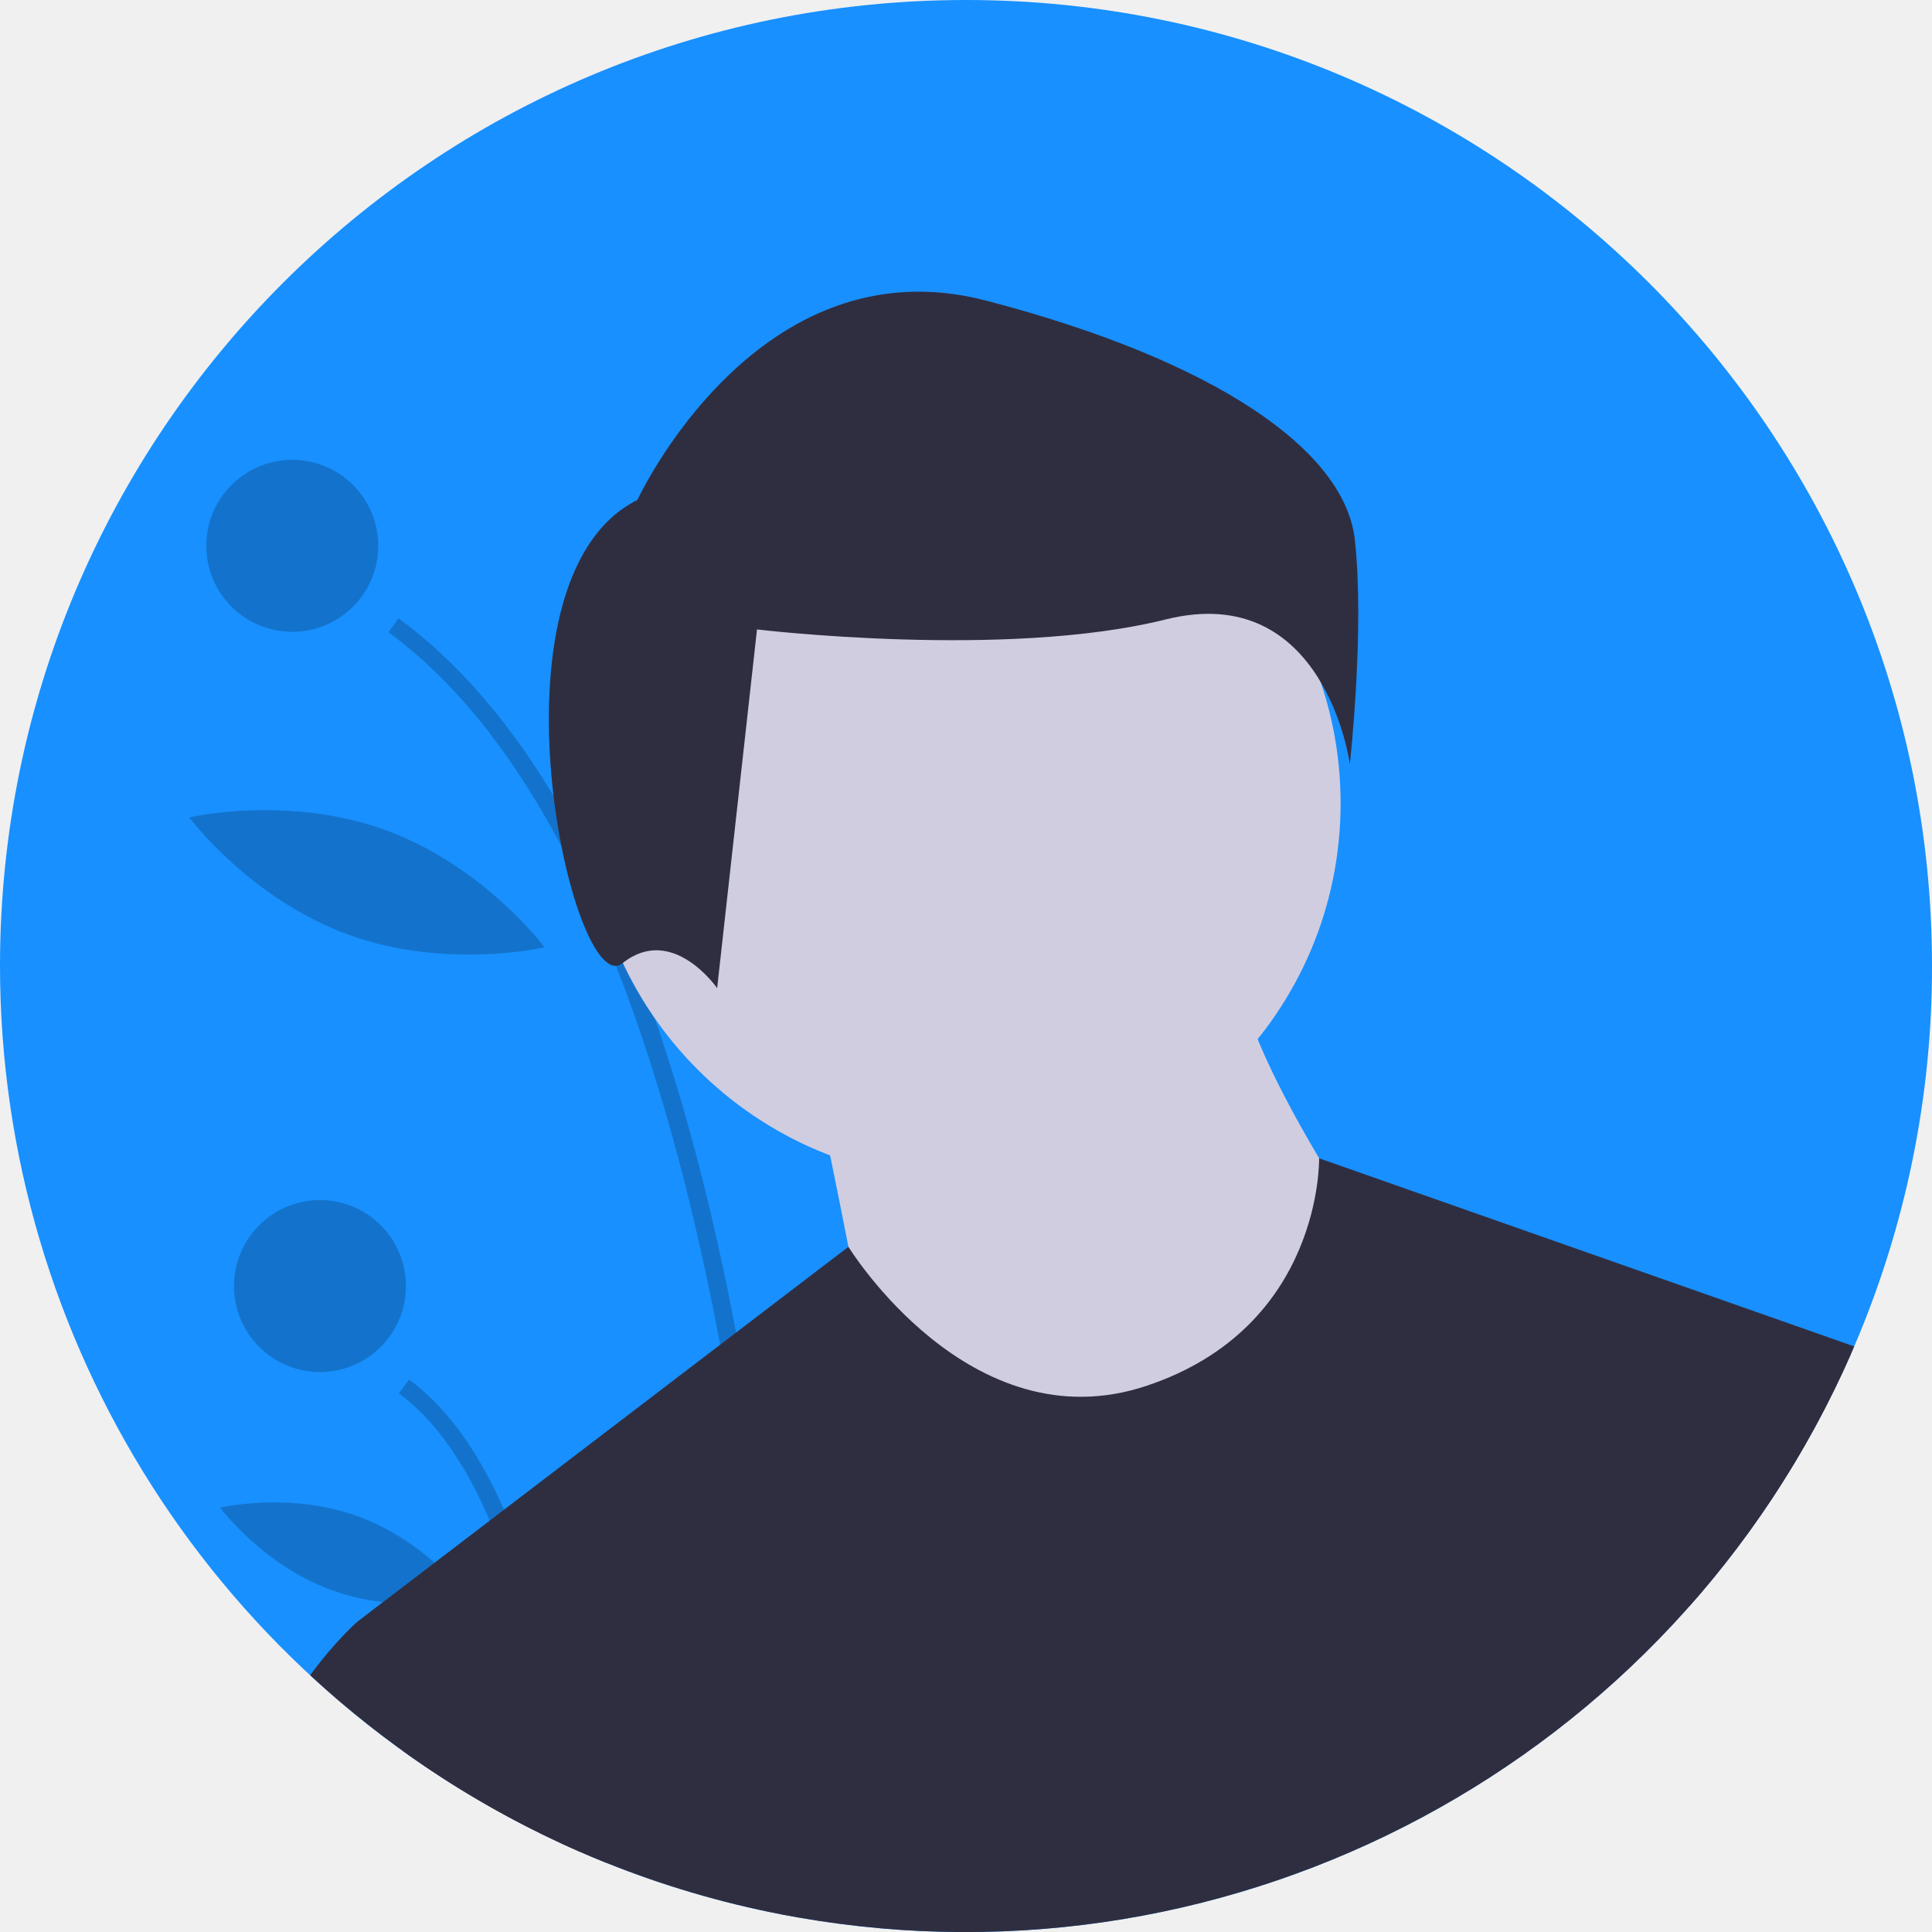
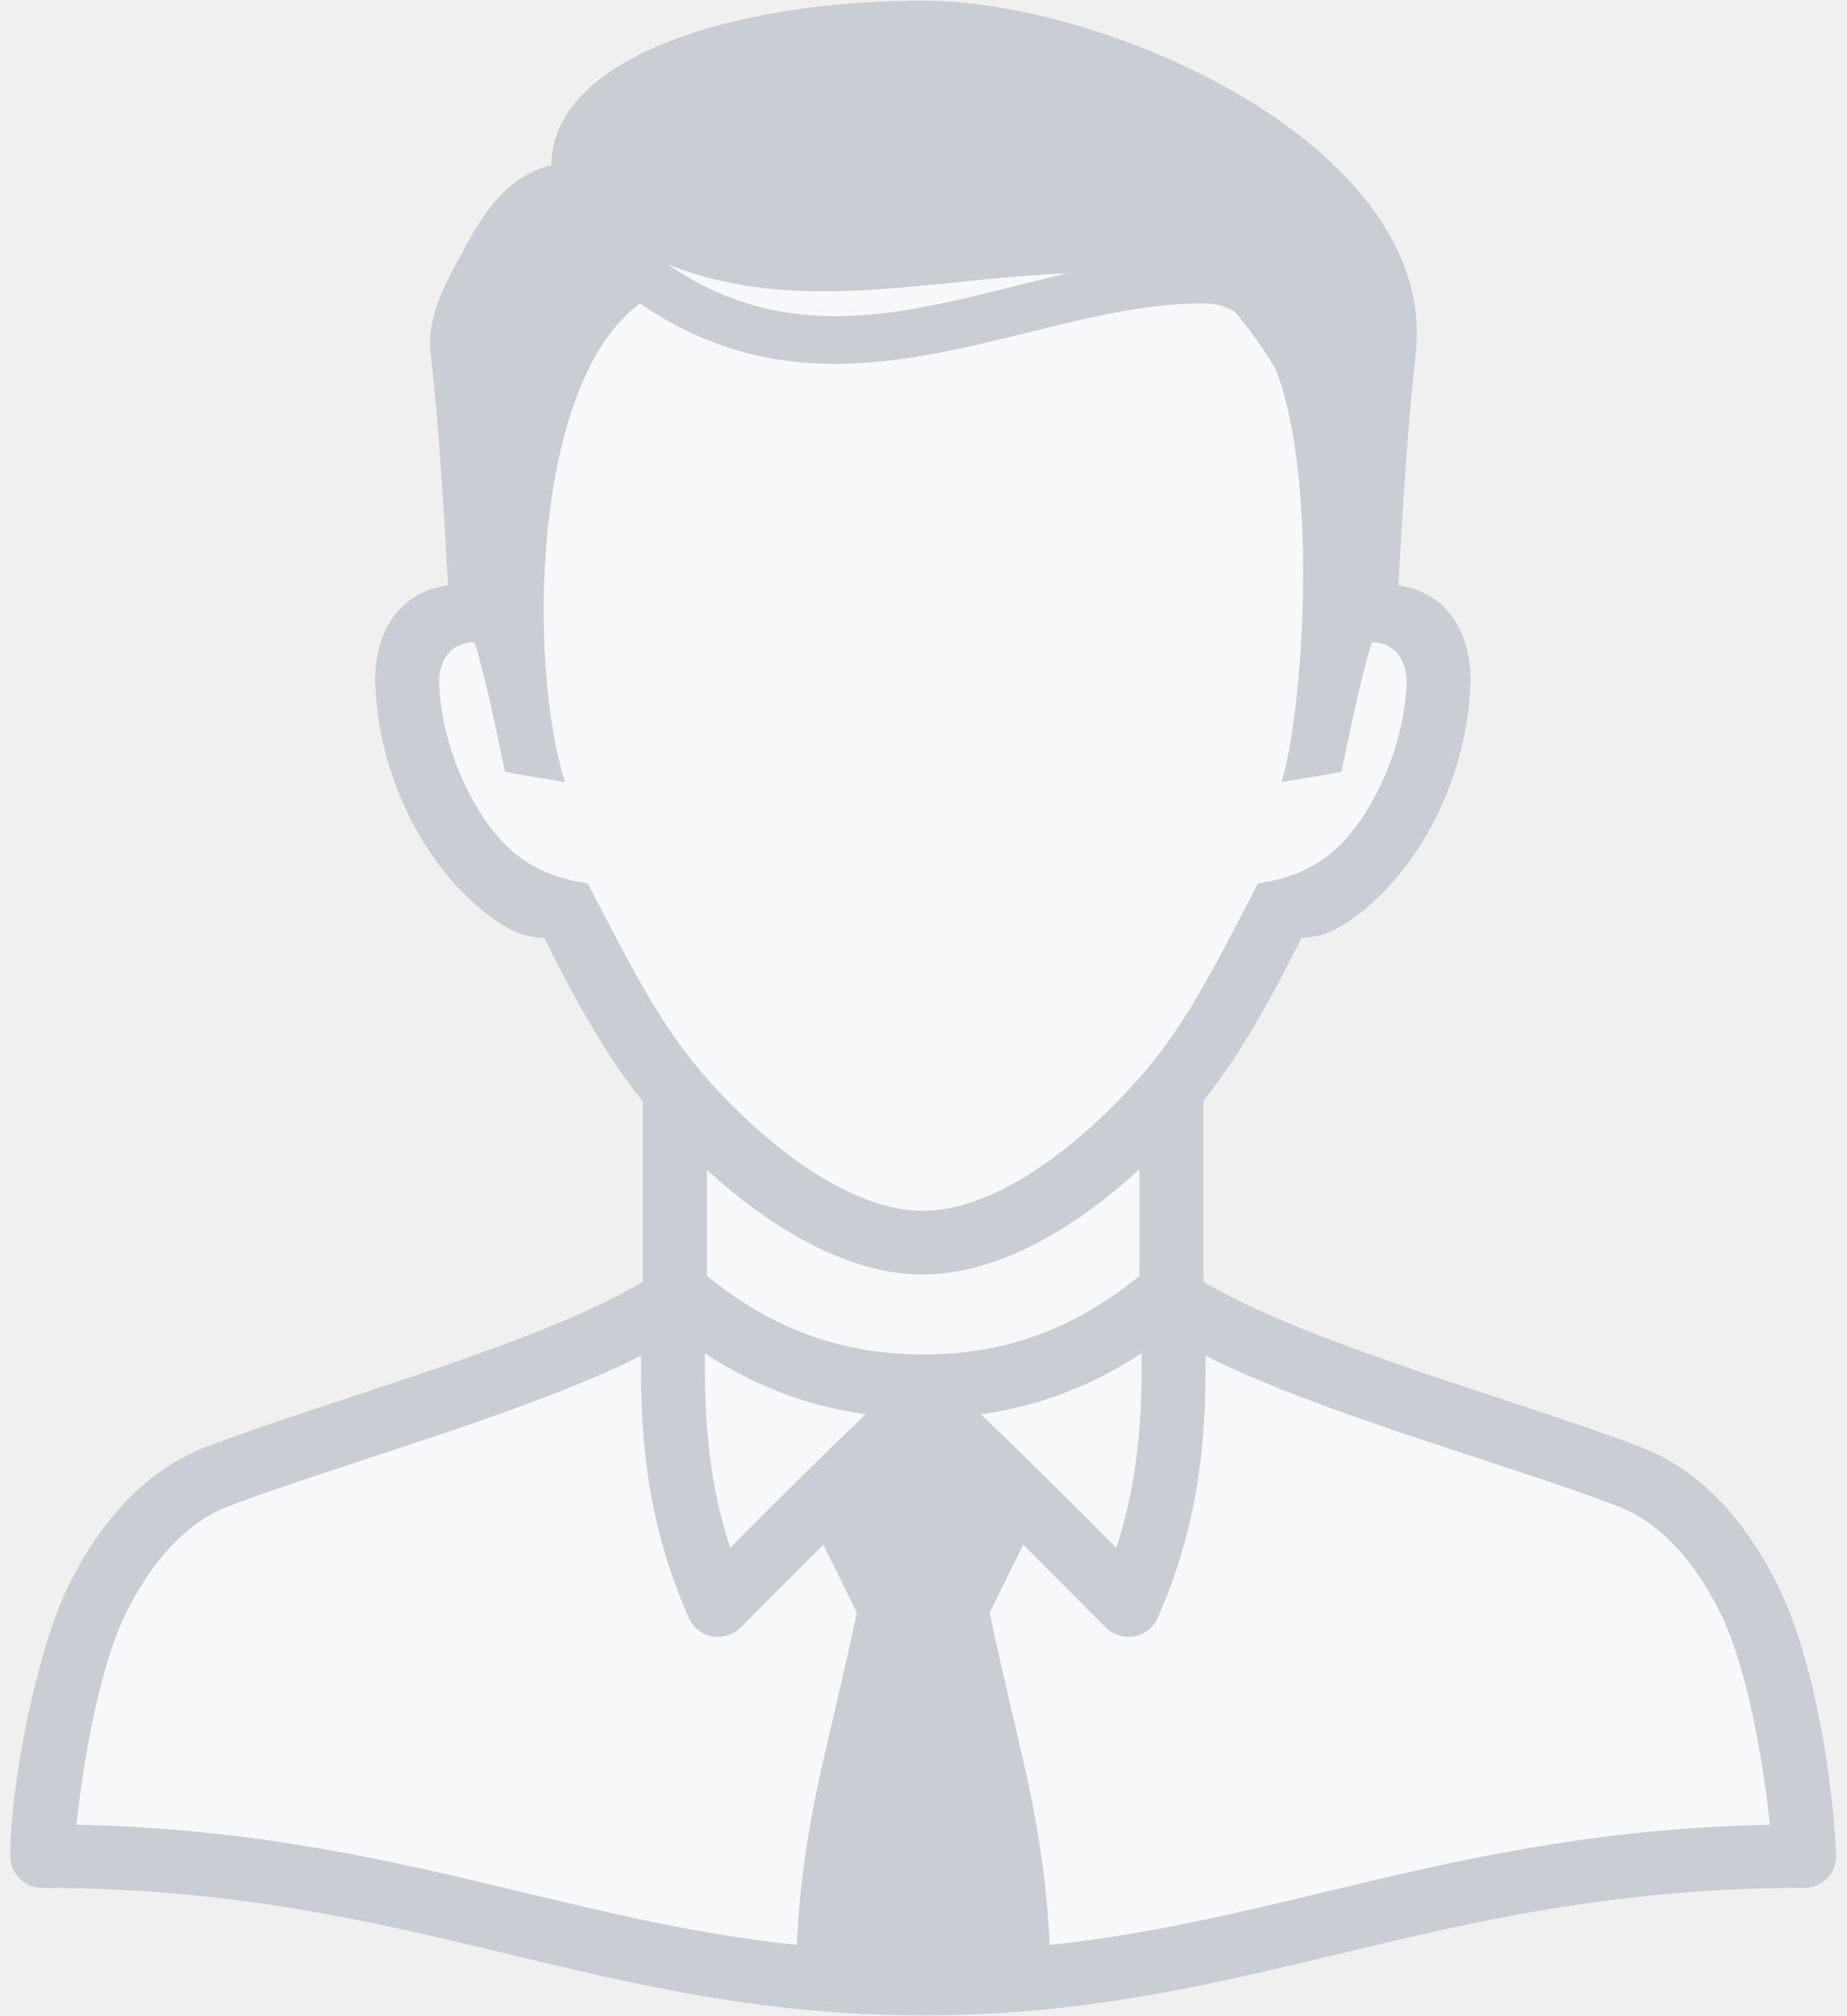
- <svg xmlns="http://www.w3.org/2000/svg" data-name="Layer 1" width="676" height="676" viewBox="0 0 676 676">
-   <path d="M938,450a336.852,336.852,0,0,1-27.22,133.1L909.66,585.68A338.559,338.559,0,0,1,541.35,782.93q-3.045-.54-6.08-1.12a334.981,334.981,0,0,1-61.14-18.03q-4.815-1.935-9.56-4.01c-2.16-.94-4.32-1.91-6.46-2.91A338.414,338.414,0,0,1,262,450c0-186.67,151.33-338,338-338S938,263.33,938,450Z" transform="translate(-262 -112)" fill="#1890ff" />
-   <path d="M541.35,782.93q-3.045-.54-6.08-1.12c-1.32-38.31-5.85-116.94-21.3-199.29C505.52,537.45,493.79,491.25,477.52,449.95a412.604,412.604,0,0,0-19.07-41.84c-16.44-31.05-36.38-57.19-60.56-74.9l3.56-4.86q30.165,22.11,54.22,62.08,7.215,11.97,13.86,25.54,7.125,14.52,13.59,30.83,4.125,10.38,7.97,21.48,16.74,48.195,28.46,109.98,2.595,13.65,4.94,27.97C536.6,680.2,540.25,748.59,541.35,782.93Z" transform="translate(-262 -112)" opacity="0.2" />
-   <path d="M464.57,759.77c-2.16-.94-4.32-1.91-6.46-2.91-2.09-22.7-5.93-50.86-12.95-77.59A254.557,254.557,0,0,0,433.35,644.07c-8.01-18.75-18.38-34.69-31.79-44.52l3.56-4.85c14.04,10.28,24.87,26.53,33.24,45.54,9.43,21.42,15.72,46.35,19.91,70.17C461.38,728.1,463.34,745.19,464.57,759.77Z" transform="translate(-262 -112)" opacity="0.2" />
-   <circle cx="102.262" cy="190.982" r="30.089" opacity="0.2" />
-   <circle cx="111.951" cy="449.991" r="30.089" opacity="0.2" />
-   <path d="M483.714,353.521c-6.38,35.997,7.705,68.592,7.705,68.592s24.43-25.768,30.81-61.766-7.705-68.592-7.705-68.592S490.095,317.524,483.714,353.521Z" transform="translate(-262 -112)" opacity="0.2" />
-   <path d="M383.718,438.971c34.335,12.555,68.837,4.498,68.837,4.498s-21.166-28.413-55.501-40.968-68.837-4.498-68.837-4.498S349.383,426.416,383.718,438.971Z" transform="translate(-262 -112)" opacity="0.2" />
-   <path d="M377.895,668.333c24.066,8.8,48.283,3.059,48.283,3.059S411.377,651.384,387.311,642.584s-48.283-3.059-48.283-3.059S353.829,659.533,377.895,668.333Z" transform="translate(-262 -112)" opacity="0.2" />
-   <circle cx="337.306" cy="281.079" r="131.77" fill="#d0cde1" />
-   <path d="M547.833,493.965s16.471,78.239,16.471,86.474,78.239,45.296,78.239,45.296L712.546,613.382,737.253,539.261s-41.178-61.767-41.178-86.474Z" transform="translate(-262 -112)" fill="#d0cde1" />
-   <path d="M910.78,583.1,909.66,585.68A338.559,338.559,0,0,1,541.35,782.93q-3.045-.54-6.08-1.12a334.981,334.981,0,0,1-61.14-18.03q-4.815-1.935-9.56-4.01c-2.16-.94-4.32-1.91-6.46-2.91a337.593,337.593,0,0,1-55.25-32.28l-15.62-45.31,8.78-6.7,18.06-13.79,19.27-14.71,5.01-3.83,75.61-57.72,5.58-4.26,39.3-30,.01-.01s42.5,69.25,104.27,48.66,60.42-79.63,60.42-79.63Z" transform="translate(-262 -112)" fill="#2f2e41" />
-   <path d="M485.035,286.916s41.837-90.646,122.023-69.728,125.51,52.296,128.996,83.673-1.743,78.443-1.743,78.443-8.716-64.498-64.498-50.552-142.941,3.486-142.941,3.486L512.926,457.748s-15.689-22.661-33.121-8.716S429.253,314.807,485.035,286.916Z" transform="translate(-262 -112)" fill="#2f2e41" />
-   <path d="M474.13,763.78q-4.815-1.935-9.56-4.01c-2.16-.94-4.32-1.91-6.46-2.91a338.835,338.835,0,0,1-87.59-58.7c9.19-12.52,16.72-18.89,16.72-18.89h61.77l9.26,31.14Z" transform="translate(-262 -112)" fill="#2f2e41" />
-   <path d="M856.67,576.32l52.99,9.36A337.944,337.944,0,0,1,852.9,674.25Z" transform="translate(-262 -112)" fill="#2f2e41" />
+ <svg xmlns="http://www.w3.org/2000/svg" width="163" height="178" viewBox="0 0 163 178" fill="none">
+   <g clip-path="url(#clip0_1486_26099)">
+     <path fill-rule="evenodd" clip-rule="evenodd" d="M49.307 82.179C51.74 87.06 54.422 92.112 57.856 96.377L58.167 96.763V113.962C47.353 120.435 30.682 124.485 18.683 129.071C13.472 131.064 9.86 135.562 7.424 140.401C4.605 146.001 2.322 157.594 2.322 163.883C2.322 164.656 2.95 165.278 3.725 165.278C41.551 165.278 59.361 181.002 97.849 175.314C110.84 173.395 123.46 169.326 136.624 167.154C143.255 166.058 152.516 165.155 159.194 165.279C160.07 165.295 160.709 164.632 160.676 163.831C160.396 156.901 158.708 146.627 155.573 140.4C153.137 135.562 149.524 131.063 144.314 129.07C132.325 124.488 115.631 120.43 104.829 113.962V96.686L105.326 96.065C108.83 91.642 111.504 86.433 114.008 81.414C115.255 81.389 116.171 81.407 117.352 80.74C123.988 77.003 128.019 68.081 128.385 60.593C128.561 57.029 127.108 53.631 123.229 53.073L121.941 52.888C122.388 45.613 122.774 38.269 123.571 31.029C125.475 13.761 96.801 1.46 81.5 1.46C74.847 1.46 67.481 2.248 61.16 4.389C56.631 5.924 50.133 9.069 50.077 14.606L50.066 15.71L48.984 15.961C45.758 16.711 43.82 19.666 42.357 22.389C40.974 24.968 39.093 27.995 39.427 31.029C40.225 38.27 40.61 45.614 41.056 52.889L39.758 53.066C31.405 54.205 35.001 66.795 37.559 71.786C39.299 75.184 43.77 81.313 48.066 81.397L48.925 81.414L49.307 82.179Z" fill="#F7F8FA" />
+     <path fill-rule="evenodd" clip-rule="evenodd" d="M106.42 119.704C106.452 123.05 106.326 126.127 105.966 129.081C105.394 133.791 104.237 138.19 102.2 142.845C101.577 144.264 99.915 144.913 98.488 144.296C98.136 144.143 97.832 143.928 97.582 143.669L96.575 142.658C94.553 140.621 92.452 138.509 90.325 136.391C89.301 138.461 88.565 139.962 87.364 142.384C89.883 154.481 92.129 160.577 92.661 171.727C101.257 170.814 108.927 168.975 116.789 167.088C128.354 164.314 140.329 161.442 156.244 161.114C155.722 156.088 154.331 147.302 151.8 142.276C149.653 138.01 146.703 134.476 142.812 132.989C133.115 129.283 116.449 124.773 106.42 119.704ZM109.033 27.556C110.411 29.189 111.613 30.896 112.648 32.67C116.52 42.865 114.951 63.31 113.119 69.078C113.927 68.869 117.668 68.356 118.428 68.128C118.969 65.615 119.96 60.445 121.099 56.708C122.956 56.726 124.314 58.081 124.159 60.63C123.956 63.964 122.997 67.144 121.597 69.876C119.031 74.885 116.077 77.237 111.051 78.005C110.64 78.805 109.72 80.559 109.255 81.457C107.261 85.292 104.814 89.911 101.996 93.466C97.583 99.035 89.017 106.907 81.466 106.907C73.915 106.907 65.349 99.035 60.936 93.466C58.121 89.911 55.672 85.292 53.679 81.457C53.212 80.559 52.293 78.805 51.881 78.005C46.855 77.237 43.901 74.885 41.335 69.876C39.936 67.144 38.978 63.964 38.773 60.63C38.617 58.051 40.009 56.695 41.901 56.708C43.04 60.445 44.032 65.615 44.571 68.129C45.331 68.356 49.072 68.87 49.88 69.078C46.602 58.763 46.889 33.759 56.51 26.799C74.09 38.923 91.365 26.512 106.488 26.799C107.43 26.816 108.273 27.084 109.033 27.556ZM39.566 51.674C34.9 52.31 32.92 56.303 33.133 60.663C33.345 64.939 34.536 68.986 36.299 72.425C38.491 76.703 41.613 80.122 44.883 81.965C45.852 82.511 46.93 82.782 48.04 82.804C50.297 87.332 53.157 92.722 56.497 96.937L56.753 97.258V113.168C47.517 118.698 29.398 123.471 18.177 127.76C12.793 129.818 8.884 134.363 6.162 139.772C3.274 145.506 0.908 157.444 0.908 163.885C0.908 165.432 2.171 166.686 3.725 166.686C20.488 166.686 32.911 169.666 44.884 172.538C56.355 175.29 67.429 177.947 81.499 177.947C95.57 177.947 106.642 175.29 118.115 172.538C130.063 169.672 142.46 166.699 159.17 166.687C160.805 166.747 162.154 165.404 162.089 163.775C161.839 157.664 160.268 146.583 156.837 139.771C154.114 134.363 150.206 129.817 144.822 127.76C133.602 123.471 115.48 118.696 106.244 113.167V97.178L106.437 96.936C109.776 92.722 112.638 87.331 114.894 82.803C116.004 82.781 117.081 82.511 118.051 81.965C121.322 80.121 124.443 76.703 126.635 72.424C128.397 68.985 129.59 64.938 129.8 60.662C130.013 56.323 128.053 52.347 123.433 51.682C123.92 43.76 124.192 38.317 124.978 31.183C126.976 13.048 97.911 0.054 81.5 0.054C65.131 0.054 48.761 4.9 48.663 14.592C45.065 15.428 42.883 18.429 41.111 21.727C39.533 24.667 37.645 27.761 38.022 31.183C38.808 38.315 39.08 43.756 39.566 51.674ZM62.41 103.289C67.845 108.282 74.72 112.531 81.468 112.531C88.241 112.531 95.144 108.248 100.589 103.23V112.66C97.536 115.14 94.505 116.833 91.498 117.919C88.194 119.111 84.857 119.589 81.501 119.589C78.145 119.589 74.809 119.111 71.503 117.919C68.494 116.832 65.465 115.139 62.41 112.658V103.289ZM58.93 23.331C70.695 31.445 82.253 26.869 94.193 24.144C82.217 24.576 70.286 27.917 58.93 23.331ZM72.676 136.39C70.548 138.508 68.449 140.621 66.425 142.657L65.397 143.691C64.305 144.795 62.52 144.81 61.409 143.724C61.126 143.446 60.913 143.124 60.773 142.779C58.754 138.148 57.605 133.769 57.035 129.081C56.675 126.127 56.55 123.051 56.58 119.705C46.562 124.763 29.742 129.336 20.187 132.99C16.296 134.476 13.346 138.011 11.199 142.276C8.667 147.304 7.277 156.089 6.755 161.115C22.67 161.443 34.644 164.314 46.209 167.089C54.074 168.976 61.743 170.816 70.341 171.728C70.873 160.578 73.117 154.482 75.638 142.385C74.437 139.962 73.701 138.461 72.676 136.39ZM100.354 128.421C100.695 125.624 100.81 122.694 100.775 119.495C98.335 121.093 95.882 122.303 93.421 123.192C91.133 124.018 88.855 124.561 86.585 124.874C90.68 128.785 94.726 132.822 98.542 136.658C99.433 133.944 100.01 131.249 100.354 128.421ZM64.46 136.657C68.275 132.822 72.321 128.784 76.417 124.873C74.147 124.561 71.868 124.017 69.58 123.192C67.12 122.303 64.667 121.093 62.226 119.495C62.191 122.694 62.307 125.624 62.647 128.421C62.991 131.249 63.568 133.944 64.46 136.657Z" fill="#C9CDD4" />
+   </g>
+   <defs>
+     <clipPath id="clip0_1486_26099">
+       <rect width="163" height="178" fill="white" />
+     </clipPath>
+   </defs>
</svg>
